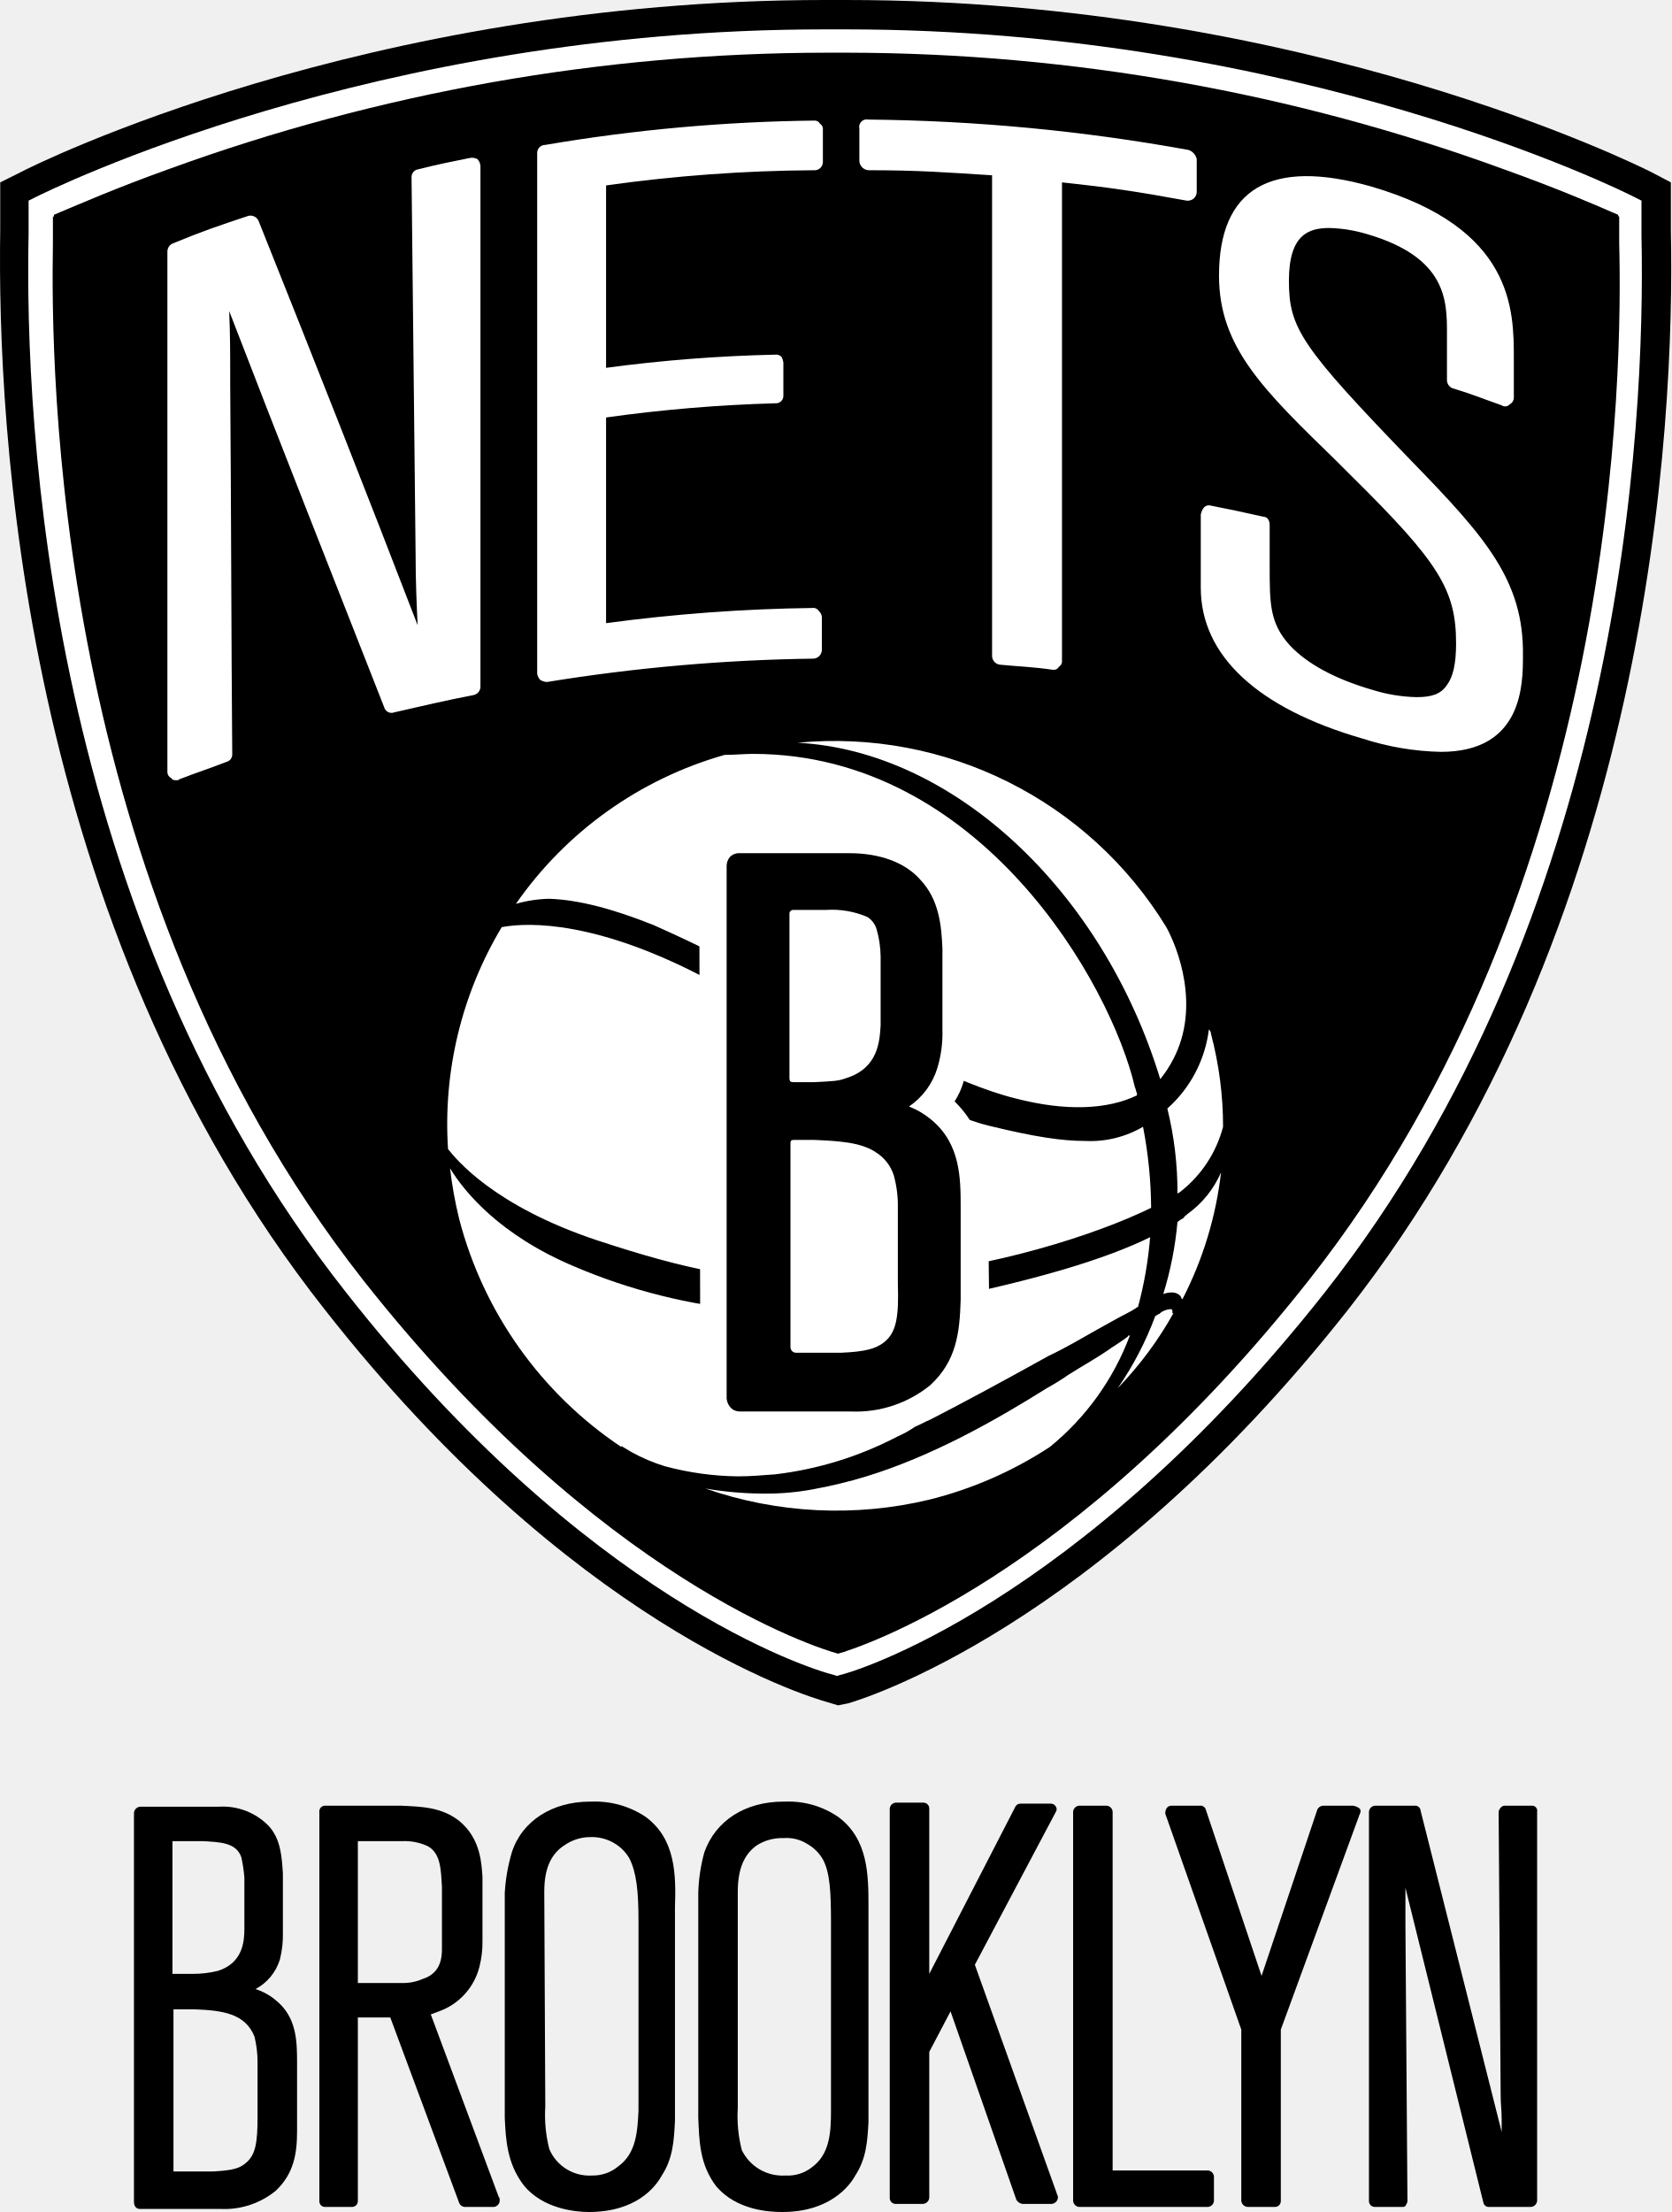
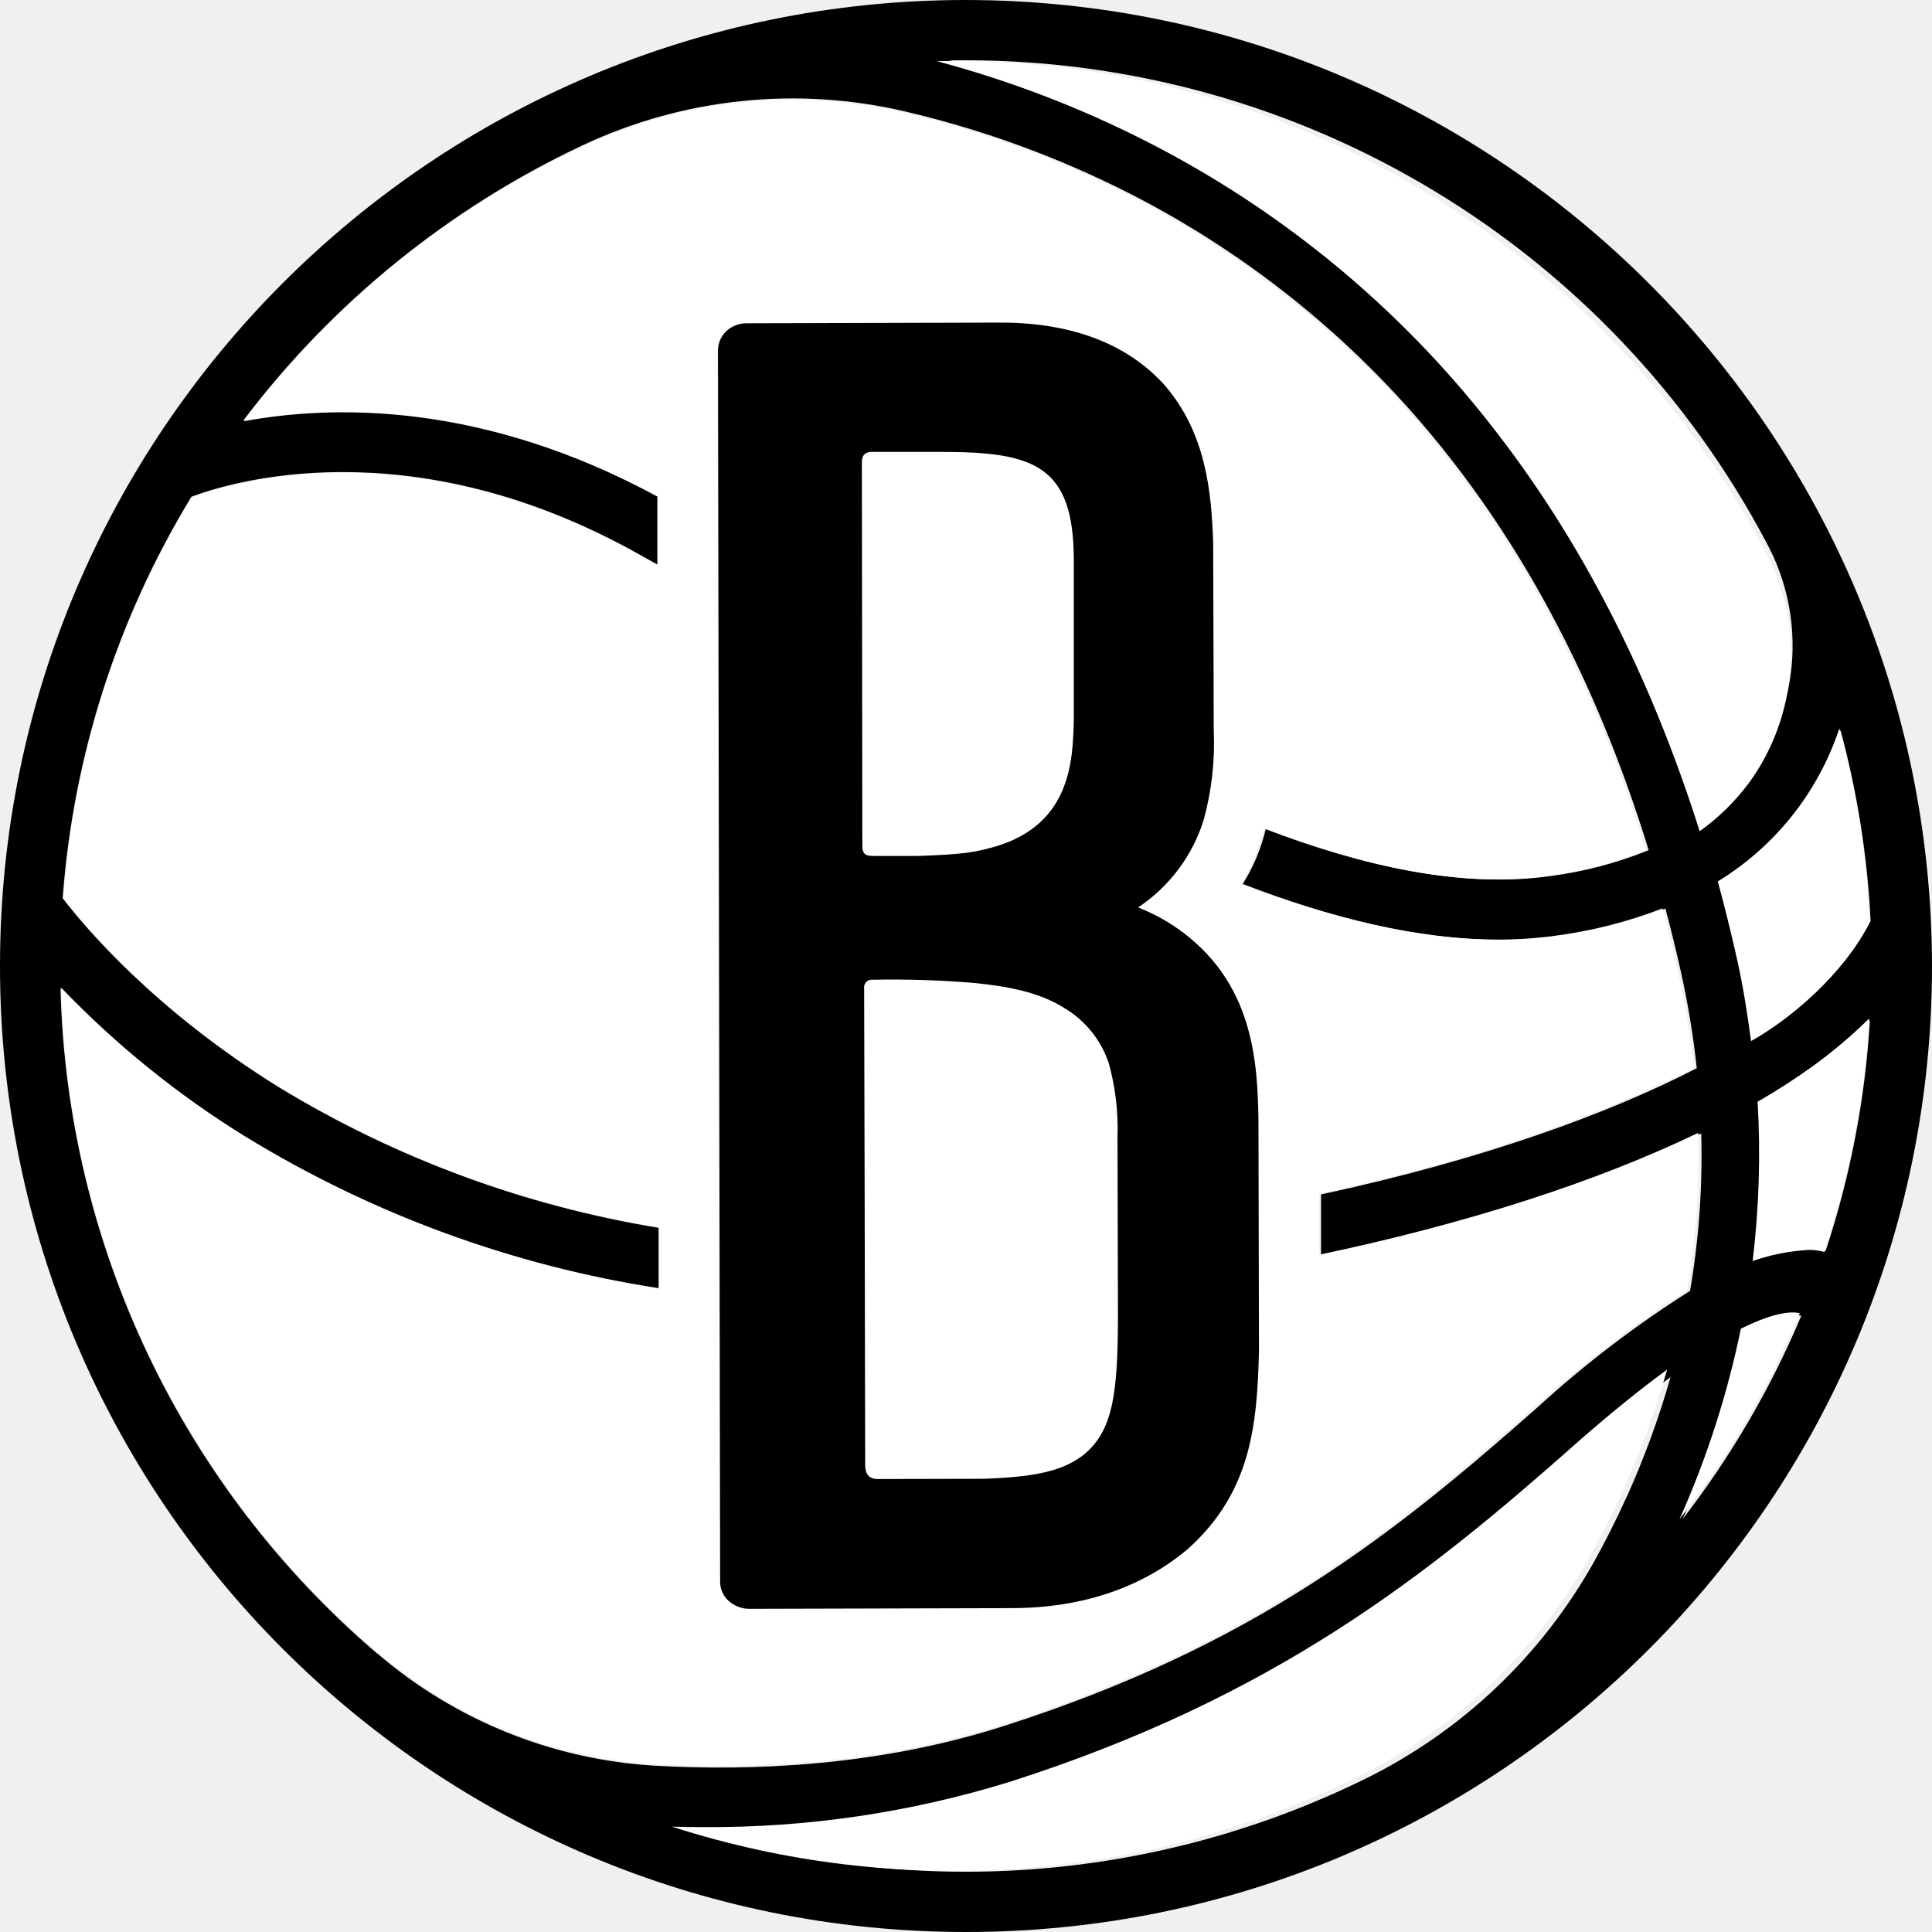
- <svg xmlns="http://www.w3.org/2000/svg" height="261.96" width="197.951" version="1.1" viewBox="0 0 197.951 261.96">
-   <path d="M28.947,228.36c0,1.44-.12,4.08-3.12,5.04a12.373,12.373,0,0,1-3,.36h-2.4V218.04h3.6c1.92.12,3.96.12,4.56,1.92a17.516,17.516,0,0,1,.36,2.4v6Zm-8.4,9.6h2.52c3.24.12,6,.48,7.08,3.24a12.815,12.815,0,0,1,.36,3v6.48c0,3.12-.24,4.56-1.44,5.52-.72.6-1.56.84-3.84.96h-4.68Zm12.12-1.08a7.061,7.061,0,0,0-2.4-1.32,5.971,5.971,0,0,0,2.88-3.48,11.947,11.947,0,0,0,.36-3.24v-6.96c-.12-1.92-.24-4.08-1.68-5.64a7.579,7.579,0,0,0-5.88-2.28h-9.36a.802.802,0,0,0-.72.84v45.96c0,.48.24.84.72.84h9.6a9.594,9.594,0,0,0,6.48-2.16c2.16-2.04,2.52-4.44,2.52-7.08V244.44C35.187,241.8,35.187,238.92,32.667,236.88Z" />
-   <path d="M52.347,223.44v7.2c0,.96,0,3-2.28,3.72a5.774,5.774,0,0,1-2.52.48h-5.16v-16.8h5.28a6.406,6.406,0,0,1,3,.6C52.227,219.48,52.227,221.52,52.347,223.44Zm-1.32,15.12c.36-.12.6-.24.96-.36a7.574,7.574,0,0,0,4.8-5.28,11.617,11.617,0,0,0,.36-3.12v-7.56c-.12-1.32-.12-4.44-2.76-6.6-2.16-1.68-4.56-1.68-6.96-1.8h-9a.672.672,0,0,0-.6.72v46.08a.672.672,0,0,0,.6.72h3.24a.692.692,0,0,0,.72-.72V238.92h3.84l8.16,21.96a.746.746,0,0,0,.72.48h3.36a.774.774,0,0,0,.72-.72c0-.24,0-.36-.12-.48Z" />
-   <path d="M64.467,224.04c0-2.64.72-4.44,2.4-5.52a5.349,5.349,0,0,1,3.12-.96,5.12,5.12,0,0,1,2.76.72,4.921,4.921,0,0,1,1.8,1.8c.84,1.68,1.08,3.84,1.08,7.44v22.44c-.12,2.4-.24,5.04-2.4,6.6a4.7,4.7,0,0,1-3.12,1.08,5.15,5.15,0,0,1-5.04-3.12,16.126,16.126,0,0,1-.48-5.04Zm12-8.88a10.757,10.757,0,0,0-6.36-1.8h-.24c-4.44,0-8.04,2.28-9.24,6a21.269,21.269,0,0,0-.84,4.8V250.8c.12,2.52.24,5.4,2.28,8.04,2.28,2.76,6.12,3.12,7.68,3.12,5.64,0,7.92-3,8.64-4.32,1.32-2.04,1.44-4.08,1.56-6.48V225.84C80.067,222.12,80.067,217.8,76.467,215.16Z" />
-   <path d="M87.387,224.04c0-2.64.72-4.44,2.28-5.52a5.541,5.541,0,0,1,3.12-.84,4.606,4.606,0,0,1,2.88.72,4.921,4.921,0,0,1,1.8,1.8c.84,1.56.96,3.84.96,7.44v22.32c0,2.52-.12,5.16-2.28,6.72a4.619,4.619,0,0,1-3.12.96,5.369,5.369,0,0,1-5.16-3,16.127,16.127,0,0,1-.48-5.04Zm11.88-8.88a10.376,10.376,0,0,0-6.24-1.8h-.24c-4.56,0-8.04,2.28-9.36,6a20.219,20.219,0,0,0-.72,4.8V250.8c.12,2.64.12,5.52,2.16,8.16,2.4,2.76,6.12,3,7.8,3,5.52,0,7.92-3,8.64-4.32,1.32-2.04,1.44-4.08,1.56-6.36V225.84C102.867,222.12,102.867,217.8,99.267,215.16Z" />
-   <path d="M115.467,232.68l9.6-18.12a.545.545,0,0,0,0-.6.66.66,0,0,0-.6-.36h-3.6a.66.66,0,0,0-.6.36l-10.2,19.8V214.2a.692.692,0,0,0-.72-.72h-3.24a.774.774,0,0,0-.72.72v46.08a.692.692,0,0,0,.72.72h3.12a.793.793,0,0,0,.84-.72v-17.28l2.52-4.8,7.8,22.32a.987.987,0,0,0,.72.48h3.48a.802.802,0,0,0,.72-.84c0-.12-.12-.24-.12-.36Z" />
-   <path d="M143.067,257.04h-11.28V214.56a.774.774,0,0,0-.72-.72h-3.24a.774.774,0,0,0-.72.72v46.08a.774.774,0,0,0,.72.72h15.24a.774.774,0,0,0,.72-.72v-2.88A.774.774,0,0,0,143.067,257.04Z" />
-   <path d="M160.227,213.84h-3.48a.81.81,0,0,0-.72.48l-6.6,19.68-6.6-19.68a.658.658,0,0,0-.72-.48h-3.36a.66.66,0,0,0-.6.36,1.082,1.082,0,0,0-.12.6l9,25.56v20.28a.802.802,0,0,0,.84.72h3.12a.692.692,0,0,0,.72-.72v-20.28l9.36-25.56a.545.545,0,0,0,0-.6A1.595,1.595,0,0,0,160.227,213.84Z" />
-   <path d="M181.467,213.84h-3.24a.623.623,0,0,0-.48.24.91.91,0,0,0-.24.48l.24,33.6c0,.96.12,1.8.12,2.76v1.56l-9.6-38.04a.643.643,0,0,0-.6-.6h-4.8a.774.774,0,0,0-.72.72v46.08a.692.692,0,0,0,.72.72h3.12c.24,0,.36,0,.48-.12.12-.24.24-.36.24-.6l-.24-32.64V223.56l9.24,37.32a.658.658,0,0,0,.72.48h4.8a.793.793,0,0,0,.84-.72V214.56A.601.601,0,0,0,181.467,213.84Z" />
-   <path d="M197.907,27.36V21.6l-2.28-1.2c-1.68-.84-40.92-20.4-95.4-20.4h-2.52c-54.48,0-93.72,19.56-95.28,20.4l-2.4,1.2v5.64c-.36,23.16,2.4,82.08,38.4,127.8,29.16,37.2,56.64,45.72,59.64,46.56l1.2.36,1.2-.24c1.2-.36,29.16-8.52,59.16-46.56C195.507,109.44,198.387,50.52,197.907,27.36Z" />
-   <path d="M99.267,195.84c-2.28-.6-28.2-8.64-56.28-44.28C6.147,104.64,6.027,43.32,6.267,28.8V25.68a.118.118,0,0,0,.12-.12v-.12l.84-.36c2.04-.84,6.36-2.76,12.72-5.04a228.386,228.386,0,0,1,78-13.8h2.52a227.793,227.793,0,0,1,77.64,13.8c6.36,2.28,10.8,4.2,12.72,5.04l.84.36v.12l.12.12V28.8c.36,14.52.24,75.84-36.72,122.76C126.987,187.2,101.427,195.24,99.267,195.84Zm57.6-42.72c35.28-44.76,38.04-102.48,37.56-125.16v-4.2l-.72-.36c-1.56-.84-40.08-19.92-93.48-19.92h-2.64c-53.4,0-91.8,19.08-93.48,19.92l-.72.36v3.96c-.48,22.8,2.28,80.52,37.56,125.28,28.44,36.24,54.84,44.64,57.84,45.36l.36.12.36-.12C100.827,198.12,127.587,190.2,156.867,153.12Z" fill="#fff" />
-   <path d="M167.187,54.6c-13.08-13.56-14.52-15.72-14.52-21.36,0-5.52,2.4-6.24,4.8-6.24a16.921,16.921,0,0,1,4.44.72c9.48,2.76,9.48,7.92,9.48,11.76V45a1.069,1.069,0,0,0,.6.96c2.4.72,3.48,1.2,5.88,2.04a.726.726,0,0,0,.96-.12.906.906,0,0,0,.48-.84V42.48c0-5.76,0-15.48-16.92-20.4-11.88-3.36-18,.24-18,10.56,0,8.52,5.28,13.56,14.04,22.08l1.68,1.68c10.32,10.2,12.36,13.44,12.36,19.8,0,2.4-.36,3.96-1.08,4.92-.72,1.08-1.8,1.44-3.6,1.44a18.953,18.953,0,0,1-5.16-.84c-4.56-1.32-7.8-3.12-9.84-5.28-2.4-2.64-2.4-4.92-2.4-9.48v-4.8c0-.48-.24-.96-.72-.96-2.64-.6-3.84-.84-6.24-1.32a.795.795,0,0,0-.84.24,1.792,1.792,0,0,0-.36.84V69.6c0,8.04,6.72,14.28,19.2,17.88a32.248,32.248,0,0,0,9.24,1.56c9.72,0,9.72-8.04,9.72-11.4C180.507,68.76,175.947,63.6,167.187,54.6Zm-26.4-36.84a224.136,224.136,0,0,0-37.92-3.6.899.899,0,0,0-1.08,1.08v3.84a1.16,1.16,0,0,0,1.08,1.08c5.88,0,9,.24,14.64.6V77.64a1.051,1.051,0,0,0,.96,1.08c2.52.24,3.72.24,6.24.6h.12a.66.66,0,0,0,.6-.36.726.726,0,0,0,.36-.72V21.6c5.64.6,8.88,1.08,14.76,2.16a1.143,1.143,0,0,0,.84-.24,1.089,1.089,0,0,0,.36-.84V18.84A1.465,1.465,0,0,0,140.787,17.76Zm-44.28-3.48a203.64,203.64,0,0,0-31.92,2.88.946.946,0,0,0-.96.96V79.8a1.369,1.369,0,0,0,.36.72,1.706,1.706,0,0,0,.72.24h.12A214.121,214.121,0,0,1,96.387,78a1.058,1.058,0,0,0,.96-1.08V73.08a1.037,1.037,0,0,0-.36-.72.726.726,0,0,0-.72-.36,202.481,202.481,0,0,0-24.48,1.8V49.44a180.456,180.456,0,0,1,20.04-1.68.883.883,0,0,0,.96-.96V42.96a1.706,1.706,0,0,0-.24-.72.882.882,0,0,0-.72-.24,180.699,180.699,0,0,0-20.04,1.56V21.96a183.988,183.988,0,0,1,24.6-1.8.98.98,0,0,0,1.08-.96V15.36a.726.726,0,0,0-.36-.72A.66.66,0,0,0,96.507,14.28Zm-40.92,4.44c-2.4.48-3.6.72-6,1.32a.927.927,0,0,0-.84.96l.48,44.76c0,3,.12,5.76.24,8.28-6-15.6-12.36-31.68-18.84-47.88a1.052,1.052,0,0,0-1.2-.6c-3.6,1.2-5.4,1.8-8.88,3.24a1.045,1.045,0,0,0-.72.96V91.44a.81.81,0,0,0,.48.72c.12.24.36.24.6.24a.441.441,0,0,0,.36-.12c2.16-.84,3.36-1.2,5.52-2.04a.913.913,0,0,0,.72-.96c-.12-14.52-.12-29.16-.24-43.68,0-3.84,0-6-.12-8.76,6.24,16.2,12.48,31.92,18.36,46.92a.896.896,0,0,0,1.2.6c3.72-.84,5.64-1.32,9.36-2.04a1.018,1.018,0,0,0,.84-.96V19.68a1.296,1.296,0,0,0-.36-.84A1.354,1.354,0,0,0,55.587,18.72Z" fill="#fff" />
-   <path d="M133.587,158.28c-.6.48-1.2.84-1.92,1.32-1.68,1.2-3.48,2.16-5.16,3.24a28.693,28.693,0,0,1-2.52,1.56c-6.12,3.84-13.56,8.04-21.36,10.44a55.63,55.63,0,0,1-6.48,1.56,29.44,29.44,0,0,1-5.52.48h-.36a41.158,41.158,0,0,1-6.72-.6,47.244,47.244,0,0,0,26.52,1.32,46.518,46.518,0,0,0,14.28-6.24,30.976,30.976,0,0,0,9.48-13.2C133.707,158.16,133.587,158.16,133.587,158.28Zm-41.76,16.32a41.787,41.787,0,0,0,14.4-4.44,12.498,12.498,0,0,0,2.16-1.2c.6-.24,1.2-.6,1.8-.84,4.2-2.16,8.64-4.56,14.04-7.56,2.04-.96,3.84-2.04,5.76-3.12l2.16-1.2c.84-.48,1.68-.84,2.4-1.32.12-.12.12-.12.24-.12a45.895,45.895,0,0,0,1.44-8.28c-5.4,2.64-13.44,5.04-25.2,7.44-15,3-29.76,1.68-42.96-3.96-8.88-3.72-13.08-8.88-14.76-11.64a48.16,48.16,0,0,0,1.08,6,46.582,46.582,0,0,0,19.2,27v-.12l1.2.72a20.657,20.657,0,0,0,3.96,1.68,34.898,34.898,0,0,0,8.64,1.2C88.827,174.84,90.267,174.72,91.827,174.6Zm47.04-19.44c-.12-.12-.12-.12-.24-.12a2.312,2.312,0,0,0-1.08.36c-.12.12-.24.24-.36.24-.12.12-.24.12-.36.24a38.379,38.379,0,0,1-4.44,8.52,42.66,42.66,0,0,0,6.6-8.88h-.12Zm1.8-11.4c-.24.24-.36.24-.48.48a3.731,3.731,0,0,0-.72.48,41.197,41.197,0,0,1-1.68,8.52c1.44-.48,2.04.12,2.16.48,0,.12,0,.12.12.12a43.553,43.553,0,0,0,4.56-15A11.839,11.839,0,0,1,140.667,143.76Zm-1.2-2.4c.12-.12.24-.12.36-.24a14.359,14.359,0,0,0,5.04-7.68,42.889,42.889,0,0,0-1.44-11.04.623.623,0,0,0-.24-.48,14.994,14.994,0,0,1-4.92,9.36A41.334,41.334,0,0,1,139.467,141.36Zm-68.76,5.52c10.92,3.6,16.92,4.68,24.84,4.68,2.88,0,6.24-.12,10.32-.48,11.64-.96,23.88-4.8,30.48-8.04a52.083,52.083,0,0,0-.96-9.6,12.328,12.328,0,0,1-6.84,1.68c-2.76,0-6-.48-11.4-1.8-6.36-1.56-15.36-6.96-23.4-11.64-4.32-2.64-8.52-5.04-11.88-6.72-13.08-6.48-20.52-5.52-22.44-5.16a45.347,45.347,0,0,0-6.36,26.28C54.027,137.28,58.467,142.8,70.707,146.88Zm6.72-37.32a175.556,175.556,0,0,1,16.32,8.28c9.72,5.16,19.68,10.56,26.52,12.24,6,1.56,10.92,1.32,14.4-.36v-.24c-.12-.24-.12-.48-.24-.72-2.88-12.36-18.36-39.48-45.24-39.48-1.08,0-2.16.12-3.36.12a45.116,45.116,0,0,0-24.72,17.64,15.311,15.311,0,0,1,3.96-.6C68.547,106.56,72.627,107.64,77.427,109.56Zm60,18.24a13.594,13.594,0,0,0,1.56-2.4c3.24-6.24.48-13.2-.84-15.6a46.068,46.068,0,0,0-43.68-21.84C112.827,88.92,130.587,105.36,137.427,127.8Z" fill="#fff" />
-   <path d="M117.027,142.56c0-3.36,0-8.28-3.96-12.12a8.663,8.663,0,0,0,1.08-2.4,16.867,16.867,0,0,0,.72-5.64v-9.36c-.12-3.48-.6-7.08-3.48-10.2-2.52-2.88-6.36-4.44-10.92-4.44h-12.48a5.486,5.486,0,0,0-3.72,1.56,5.081,5.081,0,0,0-1.44,3.6l.12,60.48a4.983,4.983,0,0,0,2.52,4.44,5.34,5.34,0,0,0,2.76.84h12.72a16.694,16.694,0,0,0,11.4-3.96h.12c4.2-3.72,4.56-8.16,4.68-12.36v-.12Z" fill="#fff" />
-   <path d="M100.227,127.68c-.96.36-1.56.36-3.84.48h-2.4c-.36,0-.48-.12-.48-.48V108.24a.44.44,0,0,1,.48-.48h3.84a10.624,10.624,0,0,1,4.92.84,2.581,2.581,0,0,1,1.08,1.44,12.22,12.22,0,0,1,.48,3.24v8.16C104.187,123.24,104.067,126.48,100.227,127.68Zm4.44,31.32c-.96.72-2.16,1.08-5.04,1.2h-5.4a.672.672,0,0,1-.6-.72V135.36c0-.12,0-.36.36-.36h2.52c2.64.12,5.4.24,7.2,1.44a5.017,5.017,0,0,1,2.16,2.76,13.483,13.483,0,0,1,.48,3.84v8.88C106.467,155.88,106.227,157.8,104.667,159Zm9.12-15.96c0-3.48,0-7.56-3.48-10.44a9.591,9.591,0,0,0-2.64-1.56,8.491,8.491,0,0,0,3.36-4.56,14.304,14.304,0,0,0,.6-4.56v-9.6c-.12-2.64-.36-5.76-2.64-8.16-1.8-2.04-4.8-3.12-8.4-3.12h-13.08a1.466,1.466,0,0,0-1.08.48,1.675,1.675,0,0,0-.36,1.08v63a1.829,1.829,0,0,0,.72,1.32,1.734,1.734,0,0,0,.84.24h13.2a13.966,13.966,0,0,0,9.36-3.12c3.12-2.88,3.48-6.24,3.6-10.08Z" />
+ <svg xmlns="http://www.w3.org/2000/svg" height="316.228" viewBox="0 0 214.89 214.89" width="316.228">
+   <path d="m112.197 179.067c3.054 0 12.419-.025 20.224-6.678 6.919-6.273 7.628-13.66 7.831-21.973l-.051-23.418c0-7.324 0-16.3-7.654-22.632a21.189 21.189 0 0 0 -5.766-3.4 18.219 18.219 0 0 0 7.312-9.77 32.484 32.484 0 0 0 1.115-10.011l-.063-20.845c-.19-5.766-.824-12.342-5.487-17.665-4.117-4.532-10.314-6.885-18.168-6.885h-.152l-28.271.076a3.315 3.315 0 0 0 -2.281.95 3.015 3.015 0 0 0 -.925 2.23l.241 136.869a3.136 3.136 0 0 0 1.546 2.724 3.384 3.384 0 0 0 1.787.507l28.765-.076zm10.911-60.559a26.485 26.485 0 0 1 1 8.262l.051 19.4c0 8.845-.545 13-3.928 15.612-2.015 1.445-4.486 2.294-10.8 2.509 0 0-10.835.025-11.671.025-.976 0-1.356-.6-1.356-1.521 0-7.983-.114-51.968-.114-52.335a.843.843 0 0 1 .938-.963 104.052 104.052 0 0 1 11.417.38c3.307.355 6.83.95 9.681 2.762a11.164 11.164 0 0 1 4.765 5.854zm-26.142-68.124h7.793c10.15 0 14.522 1.5 14.522 11.874v17.562c-.127 4.22-.2 11.367-8.554 13.876-2.332.659-3.447.862-8.528 1.039h-5.031a.683.683 0 0 1 -.1.013c-.786 0-1-.418-1-1.052 0-.406-.051-42.147-.051-42.147 0-.684.241-1.077.95-1.153zm10.48-50.384a107.445 107.445 0 1 0 107.444 107.446v-.001a107.572 107.572 0 0 0 -107.445-107.445zm97.27 81.214a100.254 100.254 0 0 1 3.345 21.225c-2.965 5.88-8.794 10.72-13.039 13.1-.367-2.775-.849-5.918-1.5-8.807q-.988-4.448-2.154-8.731a31.368 31.368 0 0 0 8.68-7.882 31.744 31.744 0 0 0 4.663-8.908zm-97.27-74.511a100.8 100.8 0 0 1 89.058 53.7 24.08 24.08 0 0 1 -1.229 24.875c-.19.279-.38.545-.6.824a24.214 24.214 0 0 1 -5.31 5.17c-5.449-17.234-13.179-32.275-23.1-44.821a113.22 113.22 0 0 0 -37.471-30.831 118.026 118.026 0 0 0 -23.177-8.9c.608 0 1.2-.025 1.812-.025zm-65.464 177.243a100.593 100.593 0 0 1 -35.253-74.042 104.845 104.845 0 0 0 20.516 16.575 124.883 124.883 0 0 0 46.088 16.9v-6.8a117.961 117.961 0 0 1 -42.236-15.6c-13.888-8.6-21.682-17.88-24.127-21.073a99.954 99.954 0 0 1 14.32-44.656c4.27-1.609 24.026-7.692 48.99 5.956.95.52 1.926 1.064 2.915 1.622v-7.68c-19.6-10.606-36.28-10.226-46.126-8.389a101.524 101.524 0 0 1 37.821-30.64 54.881 54.881 0 0 1 35.824-3.713 110.949 110.949 0 0 1 25.027 9.162 106.579 106.579 0 0 1 35.268 29.022c9.656 12.216 17.145 26.979 22.366 43.972a44.324 44.324 0 0 1 -11.075 2.9c-9.542 1.318-20.351-1.039-31.5-5.31a20.3 20.3 0 0 1 -2.572 6.171c9.833 3.776 19.553 6.209 28.639 6.209a47.703 47.703 0 0 0 6.349-.418 52.014 52.014 0 0 0 12.026-3.054q.931 3.5 1.736 7.109a98.01 98.01 0 0 1 1.749 10.644c-9.821 5.069-23.861 10.188-41.792 14.04v6.8c16.321-3.421 30.907-8.1 42.286-13.584a88.916 88.916 0 0 1 -1.242 17.513 120.168 120.168 0 0 0 -16.98 12.963c-15.967 14.1-31.452 26.51-59.368 35.443-14.041 4.5-28.182 5.005-38.687 4.41a52.041 52.041 0 0 1 -30.962-12.478zm138.884-17.323c-1.128 2.5-2.306 4.8-3.472 6.919a59.071 59.071 0 0 1 -25.762 24.419 100.682 100.682 0 0 1 -75.094 5.373c1.1.025 2.23.051 3.4.051a111.308 111.308 0 0 0 33.733-4.98c29.107-9.327 45.822-22.733 61.763-36.8 4.055-3.573 7.476-6.323 10.378-8.44a96.379 96.379 0 0 1 -4.942 13.47zm6.285 2.344a100.815 100.815 0 0 0 6.741-20.921c4.042-2.015 5.854-1.863 6.463-1.7a101.262 101.262 0 0 1 -13.2 22.619zm15.916-29.817a6.023 6.023 0 0 0 -2.4-.177 22.546 22.546 0 0 0 -5.487 1.166 97.389 97.389 0 0 0 .545-17.487 70.508 70.508 0 0 0 6.057-3.9 50.643 50.643 0 0 0 6.2-5.246 100.412 100.412 0 0 1 -4.929 25.648z" />
+   <g fill="#fff">
+     <path d="m97.031 95.204h5.1c5.135-.18 6.265-.4 8.639-1.065 8.46-2.529 8.55-9.782 8.665-14.057v-17.791c0-10.527-4.429-12.028-14.711-12.028h-7.898c-.719.077-.963.475-.963 1.168 0 0 .051 42.3.051 42.7 0 .642.218 1.065 1.014 1.065h.1z" />
+     <path d="m123.267 118.088a11.25 11.25 0 0 0 -4.827-5.931c-2.888-1.849-6.457-2.439-9.808-2.8a108.699 108.699 0 0 0 -11.566-.385.854.854 0 0 0 -.95.976c0 .372.116 44.93.116 53.018 0 .937.385 1.54 1.374 1.54.847 0 11.823-.026 11.823-.026 6.393-.218 8.9-1.065 10.937-2.542 3.428-2.657 3.98-6.855 3.98-15.815l-.051-19.654a27.17 27.17 0 0 0 -1.014-8.37z" />
+     <path d="m188.883 126.005c-11.353 5.476-25.9 10.142-42.176 13.556v-6.791c17.877-3.857 31.885-8.966 41.683-14.012a94.839 94.839 0 0 0 -1.745-10.623c-.531-2.4-1.125-4.768-1.732-7.094a51.717 51.717 0 0 1 -12 3.048 45.55 45.55 0 0 1 -6.334.417c-9.077 0-18.762-2.415-28.572-6.2a19.947 19.947 0 0 0 2.566-6.159c11.125 4.262 21.91 6.614 31.43 5.3a44.067 44.067 0 0 0 11.05-2.9c-5.209-16.971-12.681-31.691-22.314-43.881a106.212 106.212 0 0 0 -35.184-28.959 110.062 110.062 0 0 0 -24.969-9.143 54.741 54.741 0 0 0 -35.739 3.713 101.1 101.1 0 0 0 -37.739 30.578c9.823-1.821 26.461-2.213 46.006 8.372v7.663c-.973-.556-1.947-1.1-2.9-1.619-24.906-13.62-44.6-7.55-48.876-5.944a99.767 99.767 0 0 0 -14.281 44.565c2.44 3.187 10.2 12.444 24.072 21.03a117.449 117.449 0 0 0 42.125 15.567v6.791a124.5 124.5 0 0 1 -45.969-16.87 104.221 104.221 0 0 1 -20.468-16.541 100.352 100.352 0 0 0 35.172 73.89 51.993 51.993 0 0 0 30.886 12.456c10.481.582 24.59.089 38.6-4.4 27.852-8.915 43.3-21.3 59.231-35.371a120.866 120.866 0 0 1 16.941-12.937 88.893 88.893 0 0 0 1.239-17.477zm-56.664 46.2c-7.788 6.639-17.131 6.664-20.178 6.664l-28.7.076a3.375 3.375 0 0 1 -1.783-.506 3.145 3.145 0 0 1 -1.542-2.719l-.24-136.589a3.009 3.009 0 0 1 .923-2.226 3.307 3.307 0 0 1 2.276-.948l28.206-.076h.152c7.838 0 14.021 2.352 18.13 6.879 4.652 5.311 5.285 11.875 5.474 17.628l.063 20.8a32.39 32.39 0 0 1 -1.113 9.99 18.181 18.181 0 0 1 -7.295 9.75 21.138 21.138 0 0 1 5.752 3.389c7.636 6.323 7.636 15.264 7.636 22.586l.051 23.37c-.2 8.3-.91 15.668-7.813 21.928z" />
+     <path d="m174.916 160.897c-16.136 14.262-33.069 27.844-62.569 37.279a112.76 112.76 0 0 1 -34.173 5.045c-1.181 0-2.324-.013-3.44-.051a102 102 0 0 0 76.073-5.443 59.7 59.7 0 0 0 26.1-24.737c1.181-2.144 2.375-4.493 3.517-7.009a98.22 98.22 0 0 0 5.007-13.646c-2.94 2.144-6.406 4.929-10.514 8.55z" />
+     <path d="m204.583 81.024a31.567 31.567 0 0 1 -13.518 17.009q1.175 4.333 2.182 8.845c.655 2.927 1.143 6.111 1.515 8.922 4.3-2.413 10.206-7.317 13.21-13.274a101.429 101.429 0 0 0 -3.389-21.5z" />
+     <path d="m193.632 147.789a102.9 102.9 0 0 1 -6.829 21.194 101.61 101.61 0 0 0 13.376-22.914c-.616-.167-2.465-.321-6.547 1.72z" />
+     <path d="m165.647 47.048c10.052 12.709 17.882 27.947 23.4 45.405a24.529 24.529 0 0 0 5.379-5.238c.205-.27.411-.552.6-.834a24.423 24.423 0 0 0 1.245-25.2 102.154 102.154 0 0 0 -90.22-54.4c-.616 0-1.22 0-1.836.026a118.761 118.761 0 0 1 23.479 9.012 114.541 114.541 0 0 1 37.96 31.233z" />
+     <path d="m202.914 139.254a101.277 101.277 0 0 0 4.994-25.983 53.501 53.501 0 0 1 -6.277 5.315 71.426 71.426 0 0 1 -6.136 3.954 99.907 99.907 0 0 1 -.552 17.715 22.671 22.671 0 0 1 5.559-1.181 6.146 6.146 0 0 1 2.426.18z" />
+   </g>
</svg>
